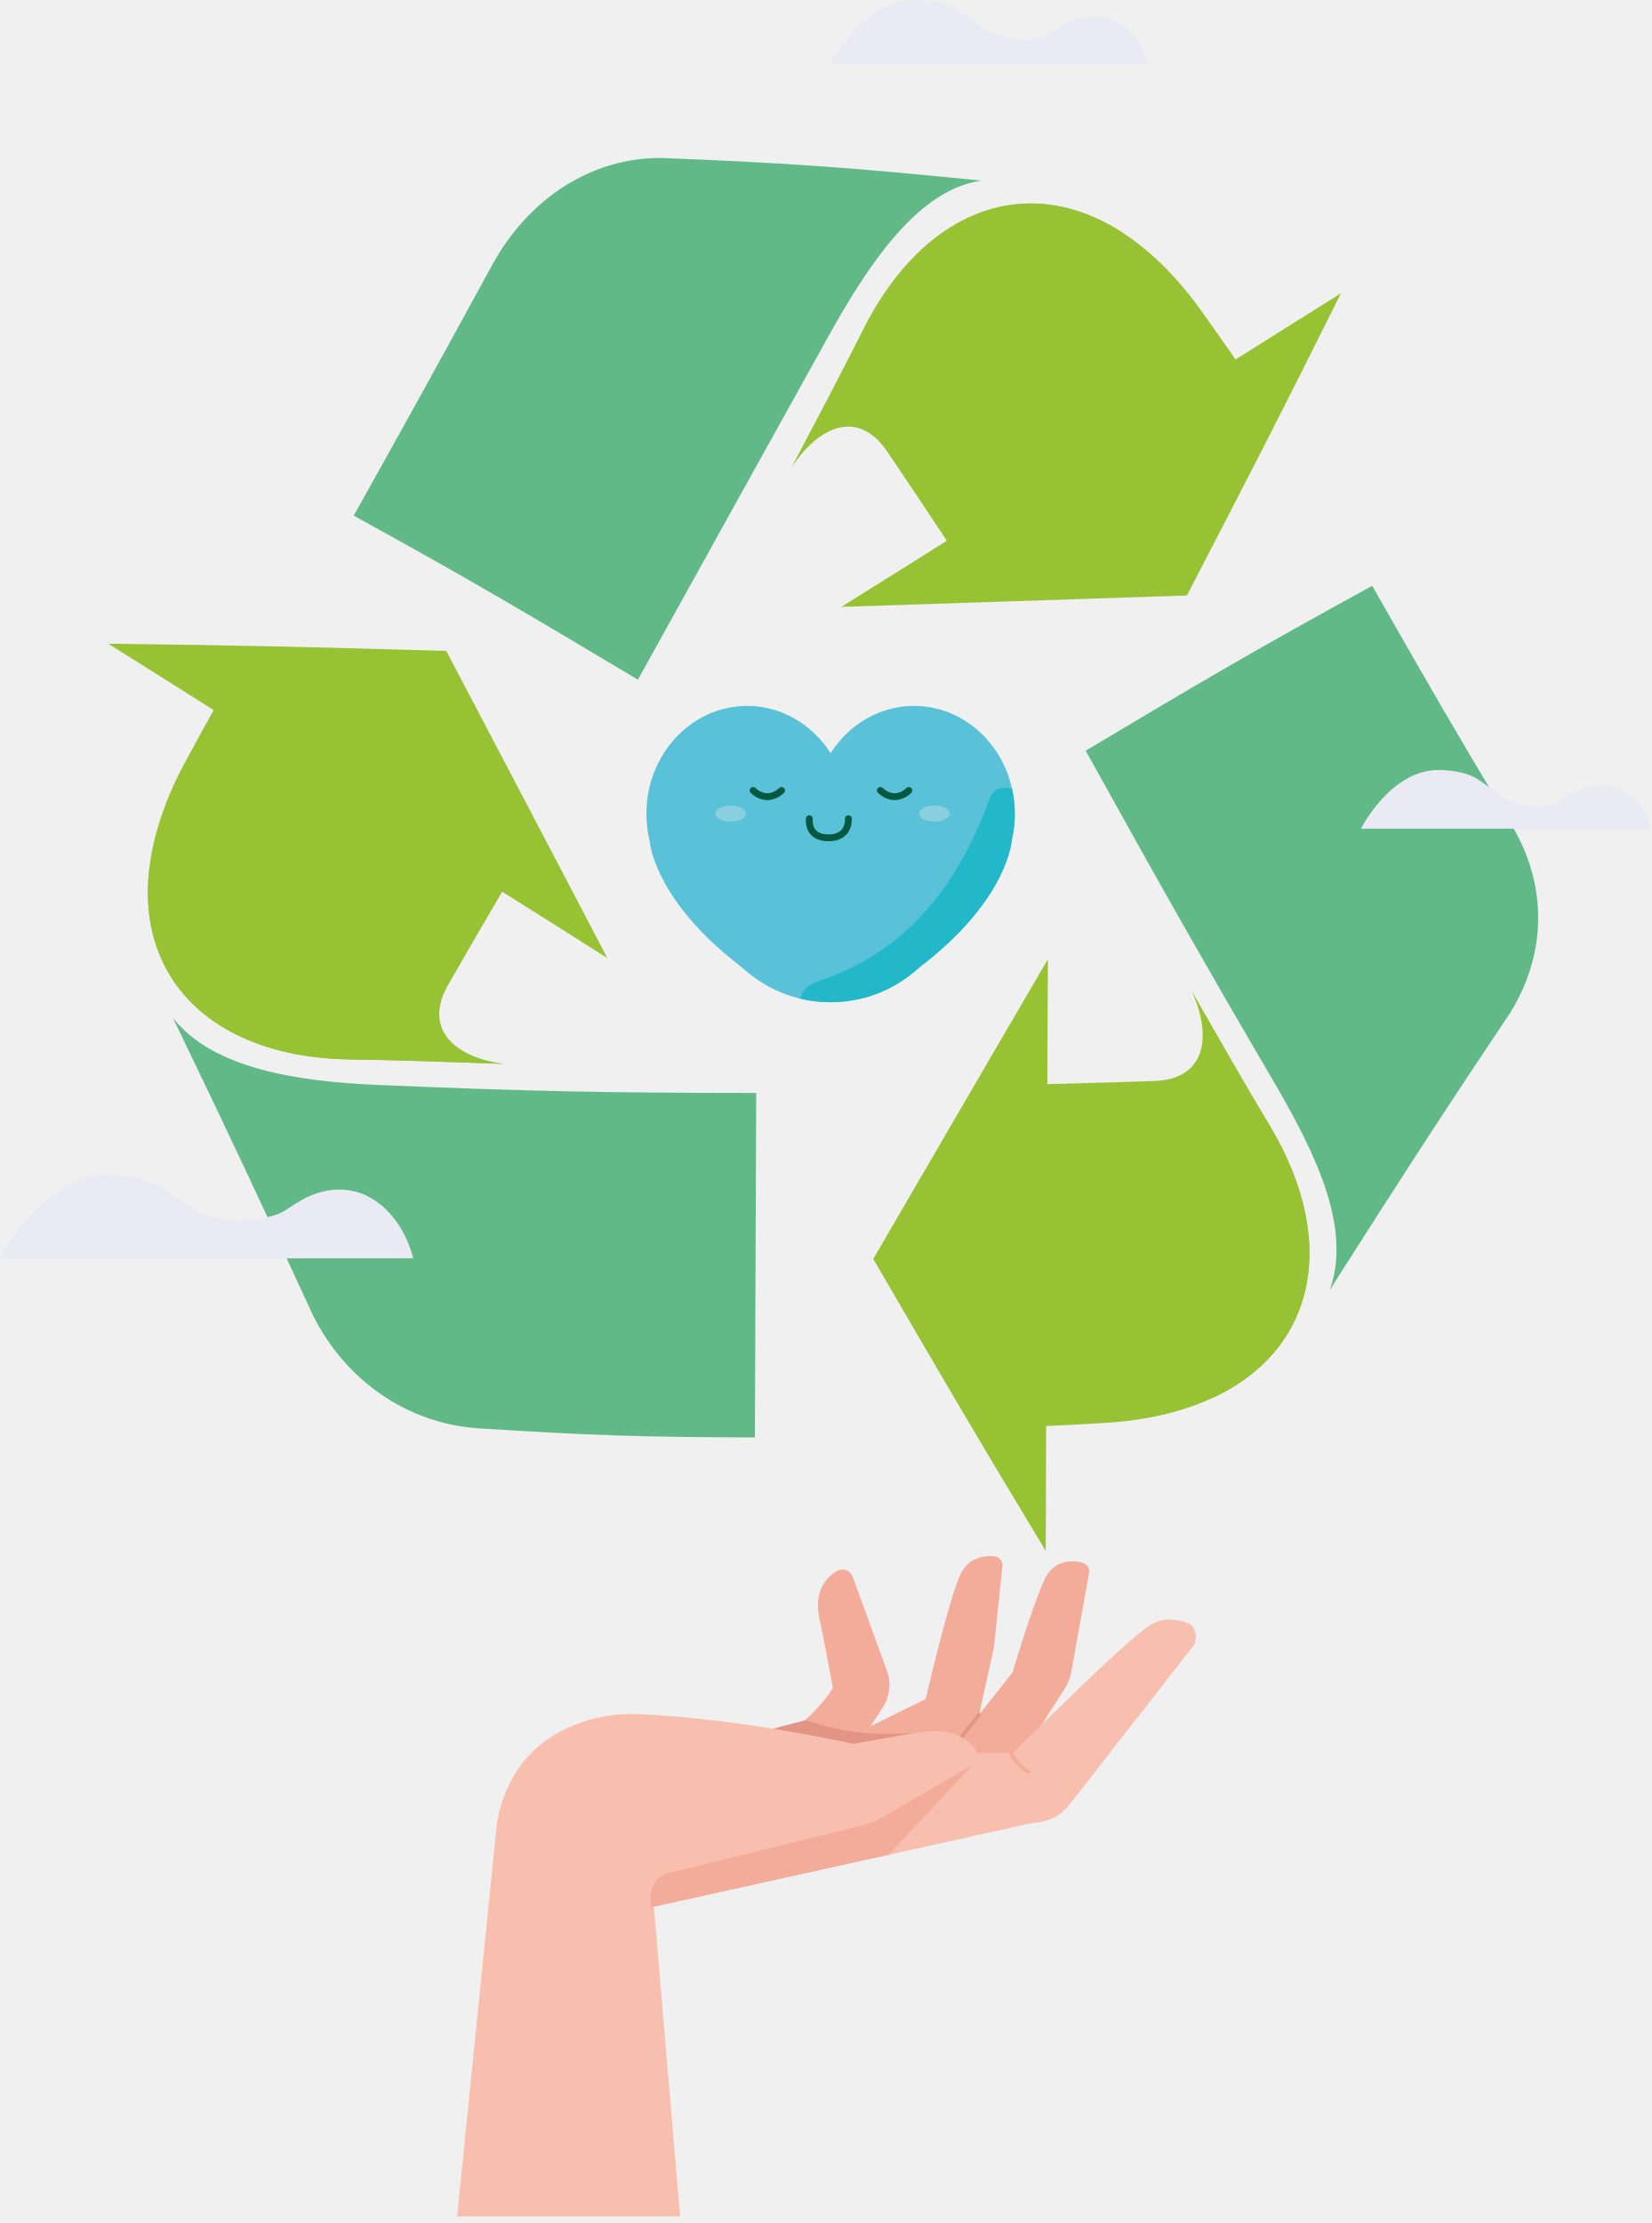
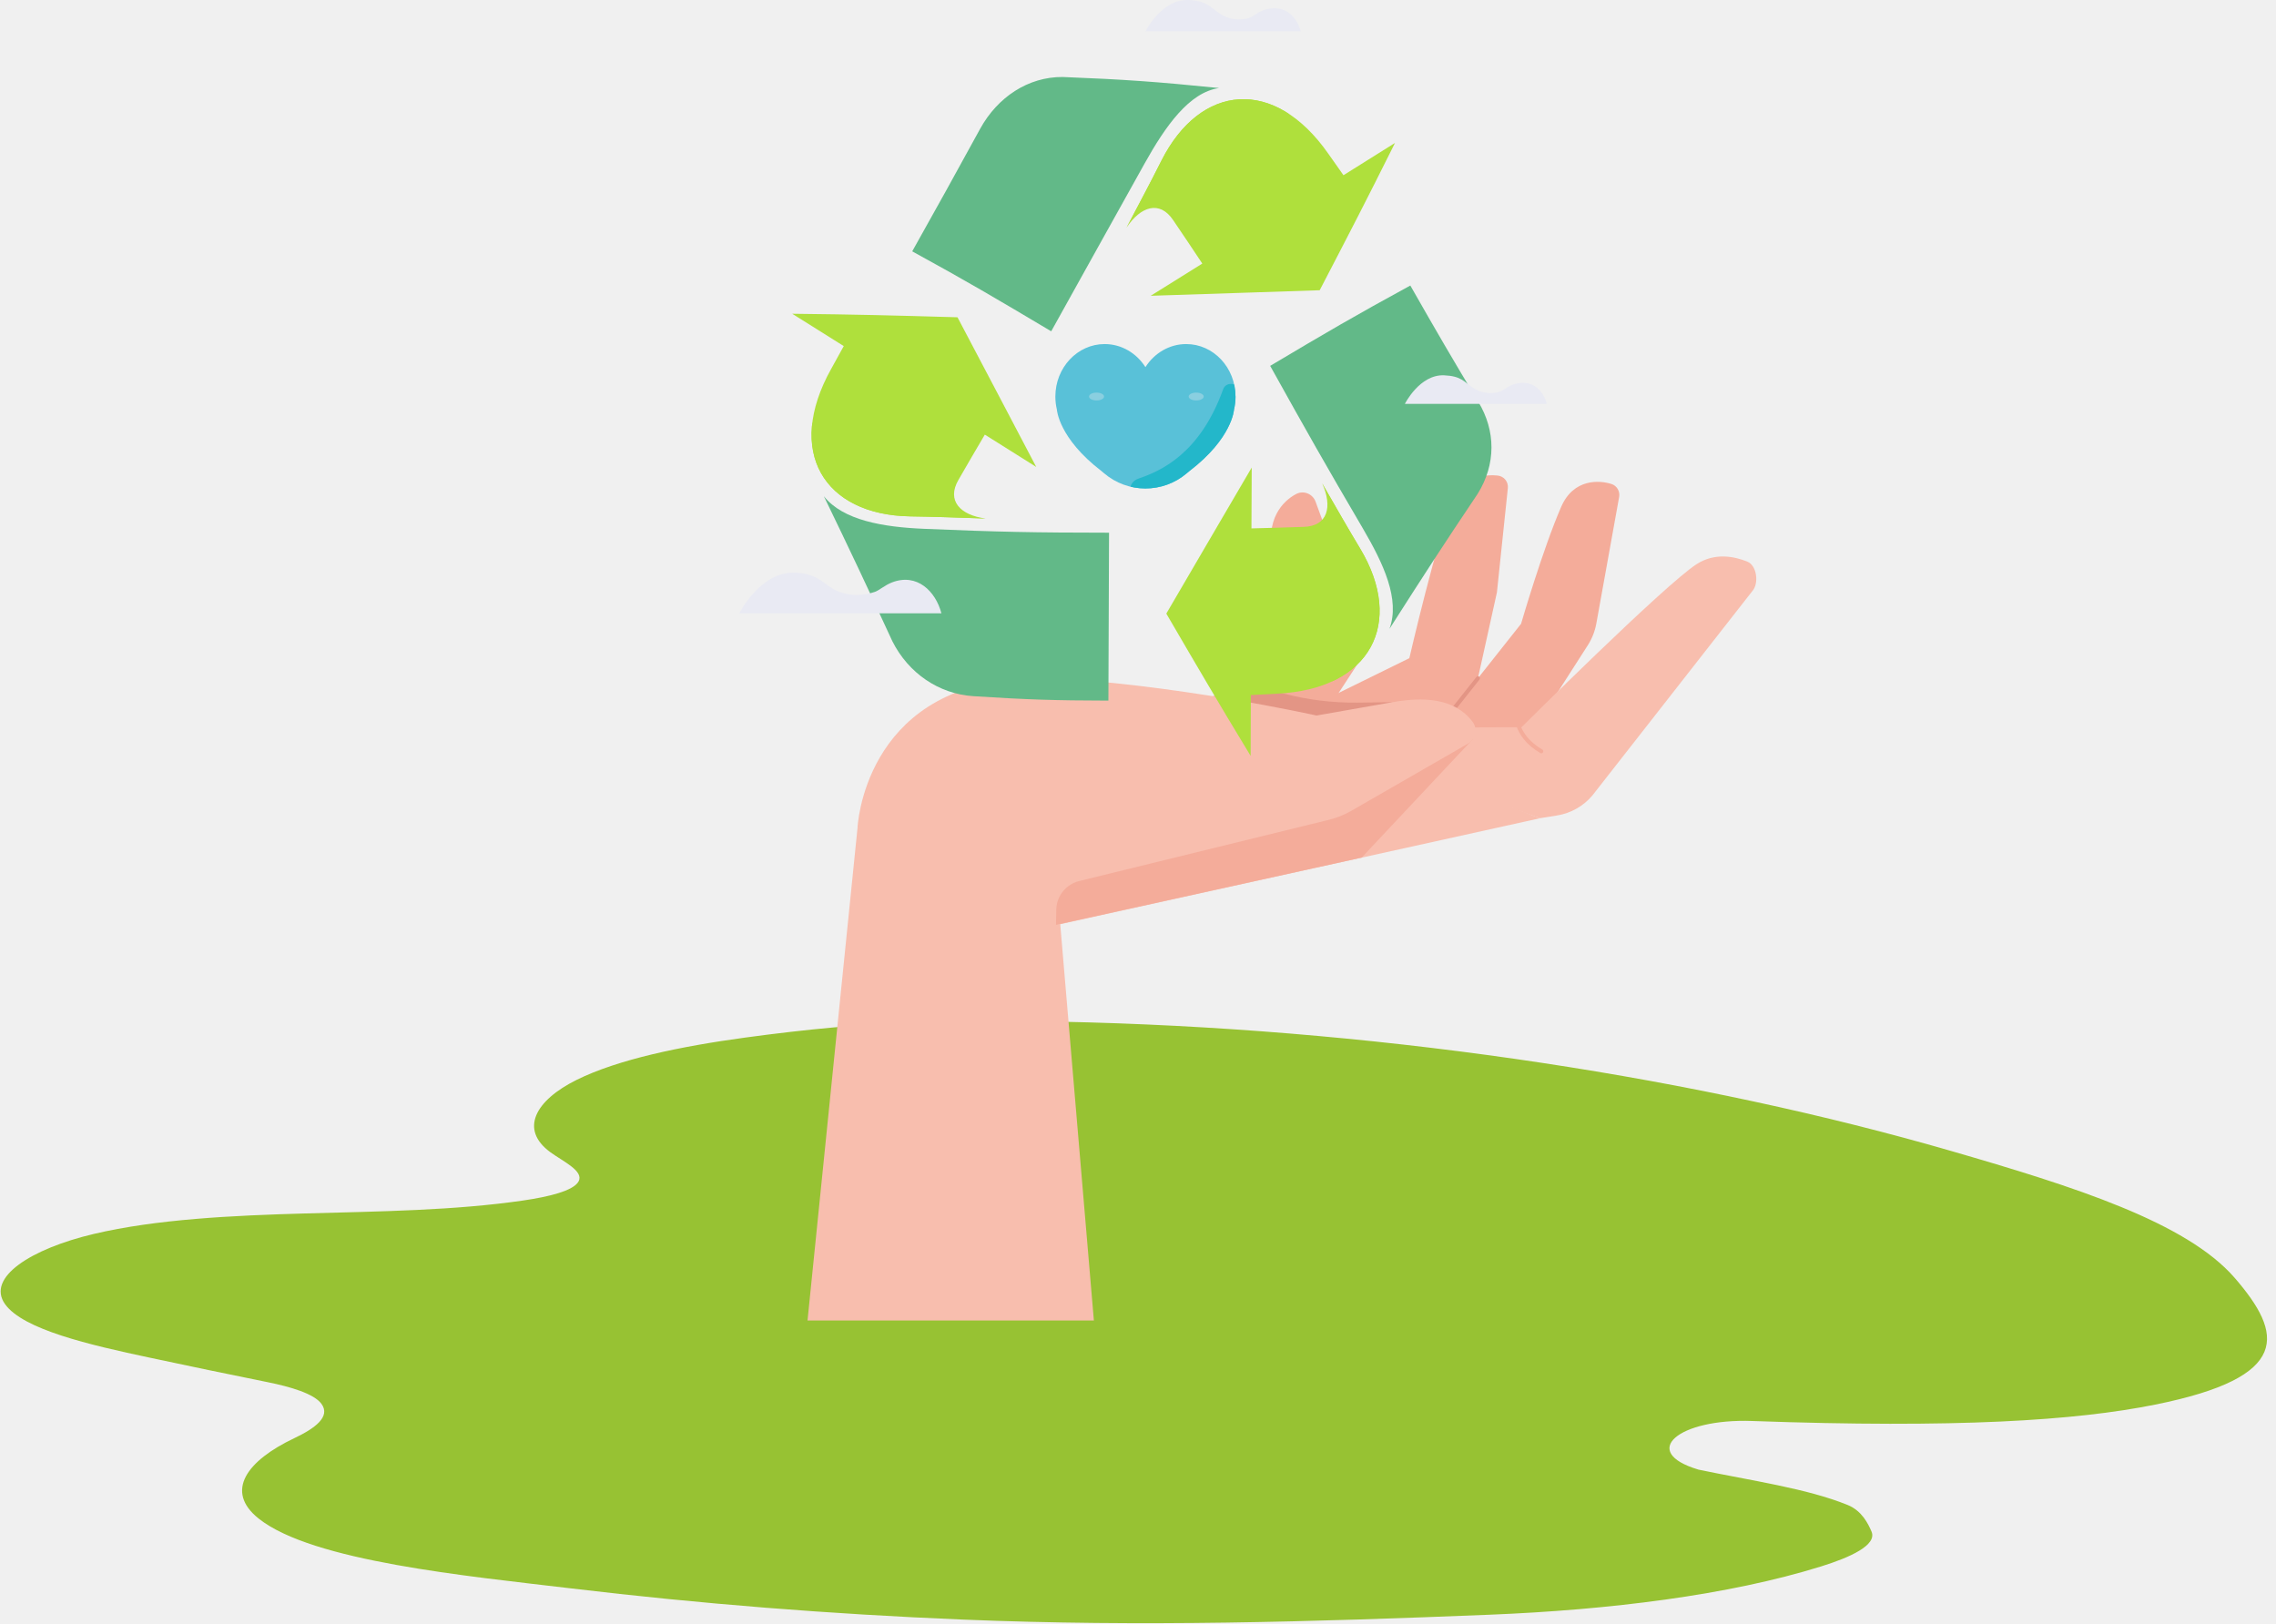
- <svg xmlns="http://www.w3.org/2000/svg" width="104" height="140" viewBox="0 0 104 140" fill="none">
-   <path d="M83.745 81.254C85.132 77.438 82.976 72.843 80.319 68.286C75.532 60.097 73.135 55.851 68.379 47.275C75.597 42.968 79.218 40.837 86.428 36.894C89.927 43.052 91.682 46.073 95.191 51.935C97.432 55.644 97.485 59.982 95.1 63.81C90.561 70.589 88.29 74.118 83.745 81.254Z" fill="#62B988" />
-   <path d="M66.001 60.412C61.6 67.933 59.398 71.745 55.001 79.285C59.34 86.748 61.504 90.46 65.863 97.67C65.878 94.522 65.878 92.956 65.886 89.808C67.231 89.743 67.893 89.712 69.243 89.631C81.374 89.059 85.698 80.475 79.971 70.889C78.495 68.436 76.92 65.675 75.073 62.455C76.427 65.457 75.815 67.994 72.68 68.079C69.988 68.167 68.642 68.209 65.966 68.275C65.978 65.126 65.981 63.556 66.001 60.408V60.412Z" fill="#97C233" />
-   <mask id="mask0_211_38994" style="mask-type:luminance" maskUnits="userSpaceOnUse" x="55" y="60" width="28" height="38">
-     <path d="M66.001 60.412C61.6 67.933 59.398 71.745 55.001 79.285C59.34 86.748 61.504 90.46 65.863 97.67C65.878 94.522 65.878 92.956 65.886 89.808C67.231 89.743 67.893 89.712 69.243 89.631C81.374 89.059 85.698 80.475 79.971 70.889C78.495 68.436 76.92 65.675 75.073 62.455C76.427 65.457 75.815 67.994 72.68 68.079C69.988 68.167 68.642 68.209 65.966 68.275C65.978 65.126 65.981 63.556 66.001 60.408V60.412Z" fill="white" />
-   </mask>
-   <g mask="url(#mask0_211_38994)">
-     <path d="M75.077 62.458C75.077 62.458 84.039 79.043 75.525 89.14L85.385 84.21L80.204 64.313L75.077 62.458Z" fill="#97C233" />
-   </g>
-   <path d="M38.255 60.343C34.222 52.615 32.161 48.726 28.108 40.994C19.506 40.748 15.224 40.637 6.824 40.541C9.478 42.215 10.804 43.044 13.461 44.718C12.804 45.901 12.483 46.48 11.836 47.674C5.91 58.316 10.884 66.539 22.018 66.72C24.874 66.758 28.039 66.873 31.736 67C28.483 66.57 26.659 64.704 28.246 61.986C29.592 59.644 30.268 58.473 31.63 56.158C34.283 57.828 35.609 58.661 38.263 60.343H38.255Z" fill="#97C233" />
-   <mask id="mask1_211_38994" style="mask-type:luminance" maskUnits="userSpaceOnUse" x="6" y="40" width="33" height="27">
-     <path d="M38.255 60.343C34.222 52.615 32.161 48.726 28.108 40.994C19.506 40.748 15.224 40.637 6.824 40.541C9.478 42.215 10.804 43.044 13.461 44.718C12.804 45.901 12.483 46.48 11.836 47.674C5.91 58.316 10.884 66.539 22.018 66.72C24.874 66.758 28.039 66.873 31.736 67C28.483 66.57 26.659 64.704 28.246 61.986C29.592 59.644 30.268 58.473 31.63 56.158C34.283 57.828 35.609 58.661 38.263 60.343H38.255Z" fill="white" />
-   </mask>
-   <g mask="url(#mask1_211_38994)">
-     <path d="M31.729 67C31.729 67 12.972 65.879 8.931 53.287L7.891 64.297L27.454 70.394L31.732 67.004L31.729 67Z" fill="#97C233" />
-   </g>
-   <path d="M52.99 38.219C61.673 37.946 66.058 37.785 74.756 37.501C78.732 29.834 80.705 26.018 84.455 18.471C81.798 20.137 80.475 20.974 77.818 22.64C77.046 21.53 76.667 20.989 75.88 19.883C68.933 9.883 59.394 10.785 54.37 20.762C53.089 23.323 51.602 26.133 49.874 29.419C51.679 26.671 54.148 25.834 55.892 28.456C57.402 30.694 58.155 31.815 59.635 34.057C56.978 35.727 55.651 36.56 52.99 38.219Z" fill="#97C233" />
-   <mask id="mask2_211_38994" style="mask-type:luminance" maskUnits="userSpaceOnUse" x="49" y="12" width="36" height="27">
-     <path d="M52.99 38.219C61.673 37.946 66.058 37.785 74.756 37.501C78.732 29.834 80.705 26.018 84.455 18.471C81.798 20.137 80.475 20.974 77.818 22.64C77.046 21.53 76.667 20.989 75.88 19.883C68.933 9.883 59.394 10.785 54.37 20.762C53.089 23.323 51.602 26.133 49.874 29.419C51.679 26.671 54.148 25.834 55.892 28.456C57.402 30.694 58.155 31.815 59.635 34.057C56.978 35.727 55.651 36.56 52.99 38.219Z" fill="white" />
-   </mask>
-   <g mask="url(#mask2_211_38994)">
-     <path d="M49.874 29.419C49.874 29.419 59.073 12.965 72.118 14.816L62.709 9.069L48.704 24.076L49.874 29.419Z" fill="#97C233" />
-   </g>
-   <path d="M61.806 11.376C57.948 11.921 54.882 16.313 52.21 21.119C47.396 29.769 44.98 34.161 40.178 42.806C33.017 38.533 29.438 36.407 22.277 32.475C25.779 26.221 27.534 23.031 31.04 16.616C33.277 12.558 37.2 9.917 41.657 9.948C49.721 10.266 53.758 10.562 61.81 11.376H61.806Z" fill="#62B988" />
-   <path d="M10.907 64.128C13.385 67.242 18.523 68.106 23.811 68.328C33.308 68.731 38.075 68.827 47.629 68.831C47.599 77.511 47.58 81.846 47.545 90.526C40.56 90.51 37.077 90.399 30.142 89.954C25.73 89.666 21.8 87.005 19.72 82.851C16.202 75.223 14.44 71.457 10.903 64.128H10.907Z" fill="#62B988" />
-   <path d="M63.913 51.244C63.913 47.494 61.073 44.457 57.567 44.457C55.384 44.457 53.457 45.639 52.314 47.436C51.17 45.639 49.243 44.457 47.06 44.457C43.554 44.457 40.714 47.498 40.714 51.244C40.714 51.824 40.783 52.385 40.909 52.922C40.909 52.922 41.115 56.619 46.659 60.869L46.976 61.142C50.043 63.771 54.562 63.779 57.636 61.153L57.972 60.869C63.516 56.619 63.722 52.922 63.722 52.922C63.848 52.385 63.917 51.824 63.917 51.244H63.913Z" fill="#59C1D8" />
-   <mask id="mask3_211_38994" style="mask-type:luminance" maskUnits="userSpaceOnUse" x="40" y="44" width="24" height="20">
-     <path d="M63.913 51.244C63.913 47.494 61.073 44.457 57.567 44.457C55.384 44.457 53.457 45.639 52.314 47.436C51.17 45.639 49.243 44.457 47.06 44.457C43.554 44.457 40.714 47.498 40.714 51.244C40.714 51.824 40.783 52.385 40.909 52.922C40.909 52.922 41.115 56.619 46.659 60.869L46.976 61.142C50.043 63.771 54.562 63.779 57.636 61.153L57.972 60.869C63.516 56.619 63.722 52.922 63.722 52.922C63.848 52.385 63.917 51.824 63.917 51.244H63.913Z" fill="white" />
-   </mask>
-   <g mask="url(#mask3_211_38994)">
-     <path d="M51.396 61.852C54.333 60.842 59.33 58.635 62.327 50.296C62.744 49.133 64.544 49.536 64.606 50.772C64.732 53.344 64.089 56.988 60.736 60.769C57.422 64.504 54.16 65.307 51.672 64.915C50.035 64.658 49.833 62.389 51.396 61.852Z" fill="#23B7CA" />
-   </g>
-   <path d="M46.984 51.237C46.984 51.517 46.552 51.743 46.017 51.743C45.482 51.743 45.05 51.517 45.05 51.237C45.05 50.956 45.482 50.73 46.017 50.73C46.552 50.73 46.984 50.956 46.984 51.237Z" fill="#8ACFE0" />
-   <path d="M58.852 51.743C59.386 51.743 59.819 51.517 59.819 51.237C59.819 50.957 59.386 50.73 58.852 50.73C58.318 50.73 57.885 50.957 57.885 51.237C57.885 51.517 58.318 51.743 58.852 51.743Z" fill="#8ACFE0" />
-   <path d="M49.225 49.782C49.225 49.782 48.391 50.661 47.432 49.782" stroke="#005940" stroke-width="0.43" stroke-linecap="round" stroke-linejoin="round" />
-   <path d="M57.242 49.782C57.242 49.782 56.409 50.661 55.449 49.782" stroke="#005940" stroke-width="0.43" stroke-linecap="round" stroke-linejoin="round" />
-   <path d="M50.976 51.559C50.976 51.559 50.804 52.765 52.176 52.765C53.549 52.765 53.434 51.559 53.434 51.559" stroke="#005940" stroke-width="0.43" stroke-linecap="round" stroke-linejoin="round" />
-   <path d="M0 79.246C0 79.246 2.718 73.787 7.211 73.999C10.395 74.148 10.904 75.642 12.64 76.379C14.173 77.031 15.901 77.02 17.472 76.471C18.027 76.275 18.738 75.615 19.651 75.258C22.894 73.999 25.295 76.413 26.029 79.246H0Z" fill="#E9EAF3" />
-   <path d="M85.721 52.189C85.721 52.189 87.629 48.35 90.787 48.496C93.023 48.599 93.252 49.298 94.598 50.169C95.543 50.78 96.888 50.976 97.993 50.588C98.383 50.45 98.884 49.985 99.523 49.736C101.797 48.849 103.487 50.193 104 52.189H85.721Z" fill="#E9EAF3" />
-   <path d="M52.313 4.043C52.313 4.043 54.401 -0.157 57.849 0.005C60.296 0.12 60.545 0.884 62.017 1.836C63.049 2.504 64.521 2.719 65.729 2.293C66.154 2.143 66.704 1.632 67.404 1.36C69.893 0.392 71.739 1.863 72.301 4.039H52.313V4.043Z" fill="#E9EAF3" />
-   <mask id="mask4_211_38994" style="mask-type:luminance" maskUnits="userSpaceOnUse" x="19" y="97" width="66" height="43">
-     <path d="M84.316 97.67H19.684V139.581H84.316V97.67Z" fill="white" />
-   </mask>
-   <g mask="url(#mask4_211_38994)">
-     <path d="M51.904 113.227L55.548 107.616C56.038 106.919 56.154 106.025 55.863 105.222L53.706 99.301C53.567 98.918 53.125 98.733 52.761 98.918C52.104 99.259 51.211 100.168 51.62 101.987C51.871 103.106 52.456 106.296 52.456 106.296C52.456 106.296 50.399 110.073 44.066 111.785L51.898 113.224L51.904 113.227Z" fill="#F4AC9A" />
-     <path d="M63.334 112.184L67.056 106.36C67.263 106.038 67.402 105.679 67.472 105.305L68.592 99.064C68.641 98.791 68.483 98.517 68.219 98.432C67.641 98.243 66.36 98.143 65.748 99.557C64.846 101.637 63.783 105.308 63.783 105.308L59.682 110.502L52.017 112.366L62.853 114.382L63.334 112.184Z" fill="#F4AC9A" />
-     <path d="M61.269 109.793L62.599 103.763L63.135 98.632C63.168 98.325 62.944 98.049 62.638 98.015C62.084 97.951 60.966 98.049 60.47 99.189C59.685 100.998 58.304 106.999 58.304 106.999L50.754 110.721L53.898 113.056L60.306 111.274L61.272 109.79L61.269 109.793Z" fill="#F4AC9A" />
-     <path d="M28 147.415L31.244 115.349L40.95 117.317L43.637 149.063L28 147.415Z" fill="#F8BEAE" />
-     <path d="M31.243 115.349C31.243 115.349 31.531 108.516 39.187 108.035L51.744 109.69L64.706 114.875L39.86 120.379L31.24 115.349H31.243Z" fill="#F8BEAE" />
-     <path d="M64.709 114.872L65.557 114.735C66.227 114.626 66.835 114.279 67.274 113.759L75.134 103.684C75.455 103.304 75.34 102.44 74.882 102.251C74.225 101.984 73.28 101.801 72.396 102.37C70.821 103.383 63.804 110.395 63.804 110.395L52.501 110.438L64.709 114.872Z" fill="#F8BEAE" />
-     <path d="M61.426 110.973L55.966 116.809L40.974 120.118L40.95 117.317L60.778 108.534L61.426 110.973Z" fill="#F4AC9A" />
-     <path d="M63.543 109.647C63.543 109.647 63.419 110.788 64.773 111.578" stroke="#F4AC9A" stroke-width="0.24" stroke-linecap="round" stroke-linejoin="round" />
-     <path d="M50.715 108.337L52.111 108.732C53.304 109.048 54.533 109.2 55.766 109.185L57.48 109.164L52.383 111.557L47.256 109.246L50.715 108.337Z" fill="#E39585" />
-     <path d="M61.665 107.99L59.682 110.502" stroke="#E39585" stroke-width="0.24" stroke-linecap="round" stroke-linejoin="round" />
-     <path d="M31.988 112.643C31.988 112.643 34.117 107.707 40.211 107.956C46.61 108.218 53.752 109.821 53.752 109.821L57.48 109.164C58.949 108.905 60.499 108.933 61.402 110.125C61.668 110.478 61.565 110.982 61.184 111.201L55.445 114.516C55.066 114.732 54.657 114.89 54.23 114.981L42.131 117.959C41.474 118.114 41.004 118.695 40.992 119.373L40.977 120.118L31.991 112.64L31.988 112.643Z" fill="#F8BEAE" />
+ <svg xmlns="http://www.w3.org/2000/svg" width="136" height="97" viewBox="0 0 136 97" fill="none">
+   <g id="IlustraÃ§Ã£o">
+     <path id="Vector" d="M0.302 77.935C1.378 79.449 5.33 80.367 8.958 81.136C11.296 81.632 13.608 82.12 15.974 82.594C17.377 82.876 18.756 83.289 19.203 83.885C19.781 84.663 18.81 85.364 17.581 85.947C14.768 87.282 13.395 89.109 15.458 90.75C18.669 93.305 27.892 94.178 34.161 94.926C41.789 95.838 49.629 96.462 57.545 96.786C68.167 97.223 78.451 96.921 89.011 96.495C96.15 96.206 103.295 95.332 108.836 93.603C110.527 93.076 112.176 92.339 111.831 91.527C111.633 91.061 111.258 90.285 110.407 89.938C107.96 88.943 104.635 88.482 101.481 87.822C101.481 87.822 101.481 87.822 101.475 87.819C97.934 86.758 100.288 84.761 104.701 84.918C116.886 85.354 124.013 84.899 128.78 83.939C136.972 82.292 136.414 79.696 133.533 76.367C130.648 73.037 123.938 70.908 116.568 68.776C101.637 64.457 83.453 61.618 65.079 61.098C57.101 60.873 52.067 60.981 44.523 62.006C40.679 62.529 36.931 63.307 34.458 64.532C31.984 65.757 31.028 67.496 32.887 68.856C33.657 69.418 34.905 69.978 34.572 70.6C34.266 71.173 32.728 71.527 31.277 71.739C27.166 72.341 22.666 72.392 18.276 72.514C13.884 72.636 9.338 72.858 5.6 73.741C1.861 74.624 -0.835 76.341 0.302 77.936V77.935ZM102.836 87.388L102.572 87.397C102.659 87.391 102.746 87.387 102.836 87.388Z" fill="#97C233" />
+     <g id="Group 123">
+       <g id="Clip path group">
+         <mask id="mask0_1071_60641" style="mask-type:luminance" maskUnits="userSpaceOnUse" x="37" y="28" width="79" height="51">
+           <g id="clippath">
+             <path id="Vector_2" d="M115.912 28H37.154V78.911H115.912V28Z" fill="white" />
+           </g>
+         </mask>
+         <g mask="url(#mask0_1071_60641)">
+           <g id="Group">
+             <g id="Group_2">
+               <path id="Vector_3" d="M76.416 46.897L80.856 40.081C81.454 39.236 81.594 38.149 81.24 37.174L78.612 29.982C78.442 29.516 77.904 29.291 77.461 29.516C76.66 29.93 75.571 31.035 76.07 33.244C76.376 34.603 77.088 38.478 77.088 38.478C77.088 38.478 74.582 43.066 66.865 45.146L76.409 46.894L76.416 46.897Z" fill="#F4AC9A" />
+               <path id="Vector_4" d="M90.344 45.63L94.88 38.556C95.131 38.164 95.3 37.728 95.385 37.274L96.751 29.694C96.81 29.361 96.618 29.029 96.297 28.925C95.592 28.696 94.031 28.574 93.285 30.292C92.186 32.819 90.89 37.278 90.89 37.278L85.893 43.587L76.553 45.852L89.757 48.301L90.344 45.63Z" fill="#F4AC9A" />
+               <path id="Vector_5" d="M87.827 42.727L89.447 35.401L90.1 29.169C90.141 28.796 89.868 28.46 89.495 28.419C88.82 28.342 87.458 28.46 86.853 29.845C85.897 32.043 84.214 39.332 84.214 39.332L75.014 43.853L78.844 46.69L86.654 44.526L87.831 42.723L87.827 42.727Z" fill="#F4AC9A" />
+               <path id="Vector_6" d="M47.287 88.427L51.24 49.476L63.068 51.866L66.341 90.429L47.287 88.427Z" fill="#F8BEAE" />
+               <path id="Vector_7" d="M51.239 49.476C51.239 49.476 51.59 41.175 60.919 40.591L76.22 42.601L92.016 48.9L61.739 55.586L51.235 49.476H51.239Z" fill="#F8BEAE" />
+               <path id="Vector_8" d="M92.02 48.896L93.053 48.73C93.869 48.596 94.611 48.175 95.146 47.544L104.723 35.305C105.114 34.843 104.974 33.794 104.417 33.565C103.616 33.24 102.464 33.018 101.387 33.709C99.468 34.939 90.917 43.458 90.917 43.458L77.144 43.51L92.02 48.896Z" fill="#F8BEAE" />
+               <path id="Vector_9" d="M88.019 44.16L81.365 51.249L63.097 55.268L63.067 51.866L87.229 41.197L88.019 44.16Z" fill="#F4AC9A" />
+               <path id="Vector_10" d="M90.598 42.549C90.598 42.549 90.447 43.934 92.097 44.895" stroke="#F4AC9A" stroke-width="0.24" stroke-linecap="round" stroke-linejoin="round" />
+               <path id="Vector_11" d="M74.966 40.957L76.668 41.437C78.122 41.822 79.62 42.006 81.122 41.988L83.211 41.962L77 44.869L70.752 42.062L74.966 40.957Z" fill="#E39585" />
+               <path id="Vector_12" d="M88.311 40.536L85.894 43.587" stroke="#E39585" stroke-width="0.24" stroke-linecap="round" stroke-linejoin="round" />
+               <path id="Vector_13" d="M52.147 46.188C52.147 46.188 54.741 40.192 62.166 40.495C69.964 40.813 78.666 42.76 78.666 42.76L83.21 41.962C84.999 41.648 86.889 41.681 87.989 43.129C88.314 43.558 88.188 44.171 87.723 44.437L80.73 48.464C80.268 48.726 79.77 48.918 79.25 49.029L64.506 52.645C63.705 52.834 63.133 53.539 63.118 54.363L63.1 55.268L52.15 46.184L52.147 46.188Z" fill="#F8BEAE" />
+             </g>
+           </g>
+         </g>
+       </g>
+       <g id="Group_3">
+         <g id="Group_4">
+           <g id="Group_5">
+             <path id="Vector_14" d="M83.027 37.58C83.671 35.815 82.671 33.69 81.438 31.582C79.217 27.795 78.105 25.831 75.898 21.864C79.247 19.872 80.927 18.887 84.272 17.063C85.895 19.911 86.709 21.309 88.338 24.02C89.377 25.735 89.402 27.741 88.295 29.512C86.19 32.647 85.136 34.279 83.027 37.58Z" fill="#62B988" />
+             <g id="Group_6">
+               <path id="Vector_15" d="M74.795 27.94C72.754 31.419 71.732 33.182 69.692 36.669C71.705 40.121 72.709 41.838 74.731 45.172C74.739 43.716 74.739 42.992 74.742 41.536C75.366 41.506 75.673 41.491 76.299 41.454C81.928 41.19 83.934 37.219 81.277 32.786C80.592 31.651 79.861 30.375 79.004 28.885C79.632 30.273 79.349 31.447 77.894 31.486C76.645 31.527 76.021 31.547 74.779 31.577C74.785 30.121 74.786 29.395 74.795 27.939V27.94Z" fill="#AFE03C" />
+               <g id="Clip path group_2">
+                 <mask id="mask1_1071_60641" style="mask-type:luminance" maskUnits="userSpaceOnUse" x="69" y="27" width="14" height="19">
+                   <g id="clippath-1">
+                     <path id="Vector_16" d="M74.796 27.941C72.754 31.419 71.732 33.182 69.692 36.669C71.706 40.121 72.71 41.838 74.732 45.172C74.739 43.716 74.739 42.992 74.742 41.536C75.367 41.506 75.674 41.492 76.3 41.454C81.928 41.19 83.934 37.219 81.277 32.786C80.592 31.651 79.862 30.375 79.005 28.885C79.633 30.274 79.349 31.447 77.894 31.486C76.646 31.527 76.021 31.547 74.779 31.577C74.785 30.121 74.787 29.395 74.796 27.939V27.941Z" fill="white" />
+                   </g>
+                 </mask>
+                 <g mask="url(#mask1_1071_60641)">
+                   <g id="Group_7">
+                     <path id="Vector_17" d="M79.008 28.887C79.008 28.887 83.165 36.557 79.215 41.227L83.79 38.947L81.386 29.744L79.008 28.887Z" fill="#AFE03C" />
+                   </g>
+                 </g>
+               </g>
+             </g>
+             <g id="Group_8">
+               <path id="Vector_18" d="M61.921 27.908C60.05 24.334 59.094 22.536 57.214 18.96C53.222 18.846 51.236 18.794 47.339 18.75C48.57 19.524 49.185 19.908 50.418 20.682C50.113 21.229 49.964 21.497 49.664 22.049C46.915 26.971 49.222 30.774 54.388 30.858C55.713 30.875 57.182 30.929 58.897 30.987C57.387 30.788 56.541 29.925 57.277 28.668C57.902 27.585 58.216 27.044 58.847 25.973C60.078 26.745 60.694 27.131 61.925 27.908H61.921Z" fill="#AFE03C" />
+               <g id="Clip path group_3">
+                 <mask id="mask2_1071_60641" style="mask-type:luminance" maskUnits="userSpaceOnUse" x="47" y="18" width="15" height="13">
+                   <g id="clippath-2">
+                     <path id="Vector_19" d="M61.919 27.909C60.048 24.334 59.092 22.536 57.212 18.96C53.221 18.846 51.234 18.795 47.337 18.75C48.568 19.524 49.183 19.908 50.416 20.682C50.111 21.229 49.962 21.497 49.662 22.049C46.913 26.971 49.221 30.774 54.386 30.858C55.711 30.875 57.18 30.929 58.895 30.987C57.385 30.788 56.539 29.926 57.275 28.669C57.9 27.585 58.214 27.044 58.845 25.973C60.076 26.746 60.692 27.131 61.923 27.909H61.919Z" fill="white" />
+                   </g>
+                 </mask>
+                 <g mask="url(#mask2_1071_60641)">
+                   <g id="Group_9">
+                     <path id="Vector_20" d="M58.892 30.987C58.892 30.987 50.189 30.469 48.314 24.645L47.832 29.737L56.908 32.557L58.893 30.989L58.892 30.987Z" fill="#AFE03C" />
+                   </g>
+                 </g>
+               </g>
+             </g>
+             <g id="Group_10">
+               <path id="Vector_21" d="M68.759 17.676C72.787 17.55 74.822 17.475 78.857 17.344C80.702 13.798 81.617 12.033 83.357 8.542C82.125 9.313 81.511 9.7 80.278 10.471C79.92 9.958 79.744 9.707 79.379 9.196C76.156 4.571 71.73 4.988 69.399 9.602C68.805 10.787 68.115 12.086 67.313 13.606C68.151 12.335 69.296 11.948 70.105 13.161C70.806 14.196 71.155 14.714 71.842 15.751C70.609 16.523 69.994 16.909 68.759 17.676Z" fill="#AFE03C" />
+               <g id="Clip path group_4">
+                 <mask id="mask3_1071_60641" style="mask-type:luminance" maskUnits="userSpaceOnUse" x="67" y="5" width="17" height="13">
+                   <g id="clippath-3">
+                     <path id="Vector_22" d="M68.76 17.676C72.788 17.55 74.823 17.475 78.858 17.344C80.703 13.798 81.618 12.033 83.358 8.542C82.125 9.313 81.512 9.7 80.279 10.471C79.921 9.958 79.745 9.707 79.379 9.196C76.156 4.571 71.731 4.988 69.4 9.602C68.806 10.787 68.116 12.086 67.314 13.606C68.151 12.335 69.297 11.948 70.106 13.161C70.807 14.196 71.156 14.714 71.843 15.751C70.61 16.523 69.994 16.909 68.76 17.676Z" fill="white" />
+                   </g>
+                 </mask>
+                 <g mask="url(#mask3_1071_60641)">
+                   <g id="Group_11">
+                     <path id="Vector_23" d="M67.312 13.606C67.312 13.606 71.58 5.996 77.632 6.852L73.267 4.194L66.769 11.135L67.312 13.606Z" fill="#AFE03C" />
+                   </g>
+                 </g>
+               </g>
+             </g>
+             <path id="Vector_24" d="M72.848 5.261C71.058 5.513 69.636 7.545 68.396 9.768C66.163 13.768 65.041 15.799 62.814 19.798C59.491 17.822 57.831 16.838 54.509 15.02C56.133 12.127 56.948 10.652 58.574 7.685C59.612 5.808 61.432 4.587 63.5 4.601C67.241 4.748 69.114 4.885 72.85 5.261H72.848Z" fill="#62B988" />
+             <path id="Vector_25" d="M49.233 29.659C50.383 31.099 52.767 31.499 55.22 31.602C59.626 31.788 61.838 31.832 66.27 31.834C66.256 35.849 66.247 37.853 66.231 41.868C62.991 41.861 61.375 41.809 58.157 41.603C56.11 41.47 54.287 40.24 53.322 38.319C51.69 34.791 50.872 33.049 49.231 29.659H49.233Z" fill="#62B988" />
+           </g>
+           <g id="Group_12">
+             <g id="Group_13">
+               <path id="Vector_26" d="M73.826 23.7C73.826 21.966 72.508 20.561 70.881 20.561C69.868 20.561 68.974 21.108 68.444 21.939C67.914 21.108 67.02 20.561 66.007 20.561C64.38 20.561 63.062 21.967 63.062 23.7C63.062 23.968 63.094 24.228 63.153 24.476C63.153 24.476 63.248 26.186 65.82 28.152L65.968 28.278C67.39 29.494 69.487 29.497 70.913 28.283L71.069 28.152C73.641 26.186 73.737 24.476 73.737 24.476C73.796 24.228 73.828 23.968 73.828 23.7H73.826Z" fill="#59C1D8" />
+               <g id="Clip path group_5">
+                 <mask id="mask4_1071_60641" style="mask-type:luminance" maskUnits="userSpaceOnUse" x="63" y="20" width="11" height="10">
+                   <g id="clippath-4">
+                     <path id="Vector_27" d="M73.826 23.7C73.826 21.966 72.508 20.561 70.881 20.561C69.868 20.561 68.975 21.108 68.444 21.939C67.914 21.108 67.02 20.561 66.007 20.561C64.38 20.561 63.062 21.967 63.062 23.7C63.062 23.968 63.094 24.228 63.153 24.476C63.153 24.476 63.249 26.186 65.821 28.152L65.968 28.278C67.391 29.494 69.487 29.497 70.913 28.283L71.069 28.152C73.641 26.186 73.737 24.476 73.737 24.476C73.796 24.228 73.828 23.968 73.828 23.7H73.826Z" fill="white" />
+                   </g>
+                 </mask>
+                 <g mask="url(#mask4_1071_60641)">
+                   <g id="Group_14">
+                     <path id="Vector_28" d="M68.017 28.606C69.38 28.139 71.698 27.118 73.089 23.262C73.282 22.724 74.118 22.91 74.146 23.482C74.204 24.672 73.906 26.357 72.351 28.105C70.813 29.833 69.3 30.204 68.145 30.023C67.386 29.904 67.292 28.855 68.017 28.606Z" fill="#23B7CA" />
+                   </g>
+                 </g>
+               </g>
+             </g>
+             <g id="Group_15">
+               <path id="Vector_29" d="M65.972 23.697C65.972 23.826 65.771 23.931 65.523 23.931C65.275 23.931 65.074 23.826 65.074 23.697C65.074 23.567 65.275 23.462 65.523 23.462C65.771 23.462 65.972 23.567 65.972 23.697Z" fill="#8ACFE0" />
+               <path id="Vector_30" d="M71.478 23.931C71.726 23.931 71.927 23.826 71.927 23.697C71.927 23.567 71.726 23.462 71.478 23.462C71.23 23.462 71.029 23.567 71.029 23.697C71.029 23.826 71.23 23.931 71.478 23.931Z" fill="#8ACFE0" />
+             </g>
+           </g>
+         </g>
+         <path id="Vector_31" d="M44.177 36.651C44.177 36.651 45.438 34.127 47.522 34.224C49 34.293 49.236 34.984 50.041 35.325C50.752 35.627 51.554 35.622 52.283 35.368C52.54 35.277 52.87 34.972 53.294 34.807C54.798 34.224 55.912 35.341 56.253 36.651H44.177Z" fill="#E9EAF3" />
+         <path id="Vector_32" d="M83.946 24.137C83.946 24.137 84.831 22.362 86.296 22.429C87.334 22.477 87.441 22.8 88.065 23.203C88.503 23.486 89.127 23.576 89.64 23.397C89.821 23.333 90.053 23.118 90.35 23.003C91.405 22.593 92.189 23.214 92.427 24.137H83.946Z" fill="#E9EAF3" />
+         <path id="Vector_33" d="M68.448 1.87C68.448 1.87 69.417 -0.072 71.017 0.002C72.152 0.055 72.267 0.409 72.95 0.849C73.429 1.158 74.112 1.257 74.672 1.06C74.869 0.991 75.125 0.755 75.45 0.629C76.604 0.181 77.461 0.861 77.722 1.868H68.448V1.87Z" fill="#E9EAF3" />
+       </g>
+     </g>
  </g>
</svg>
